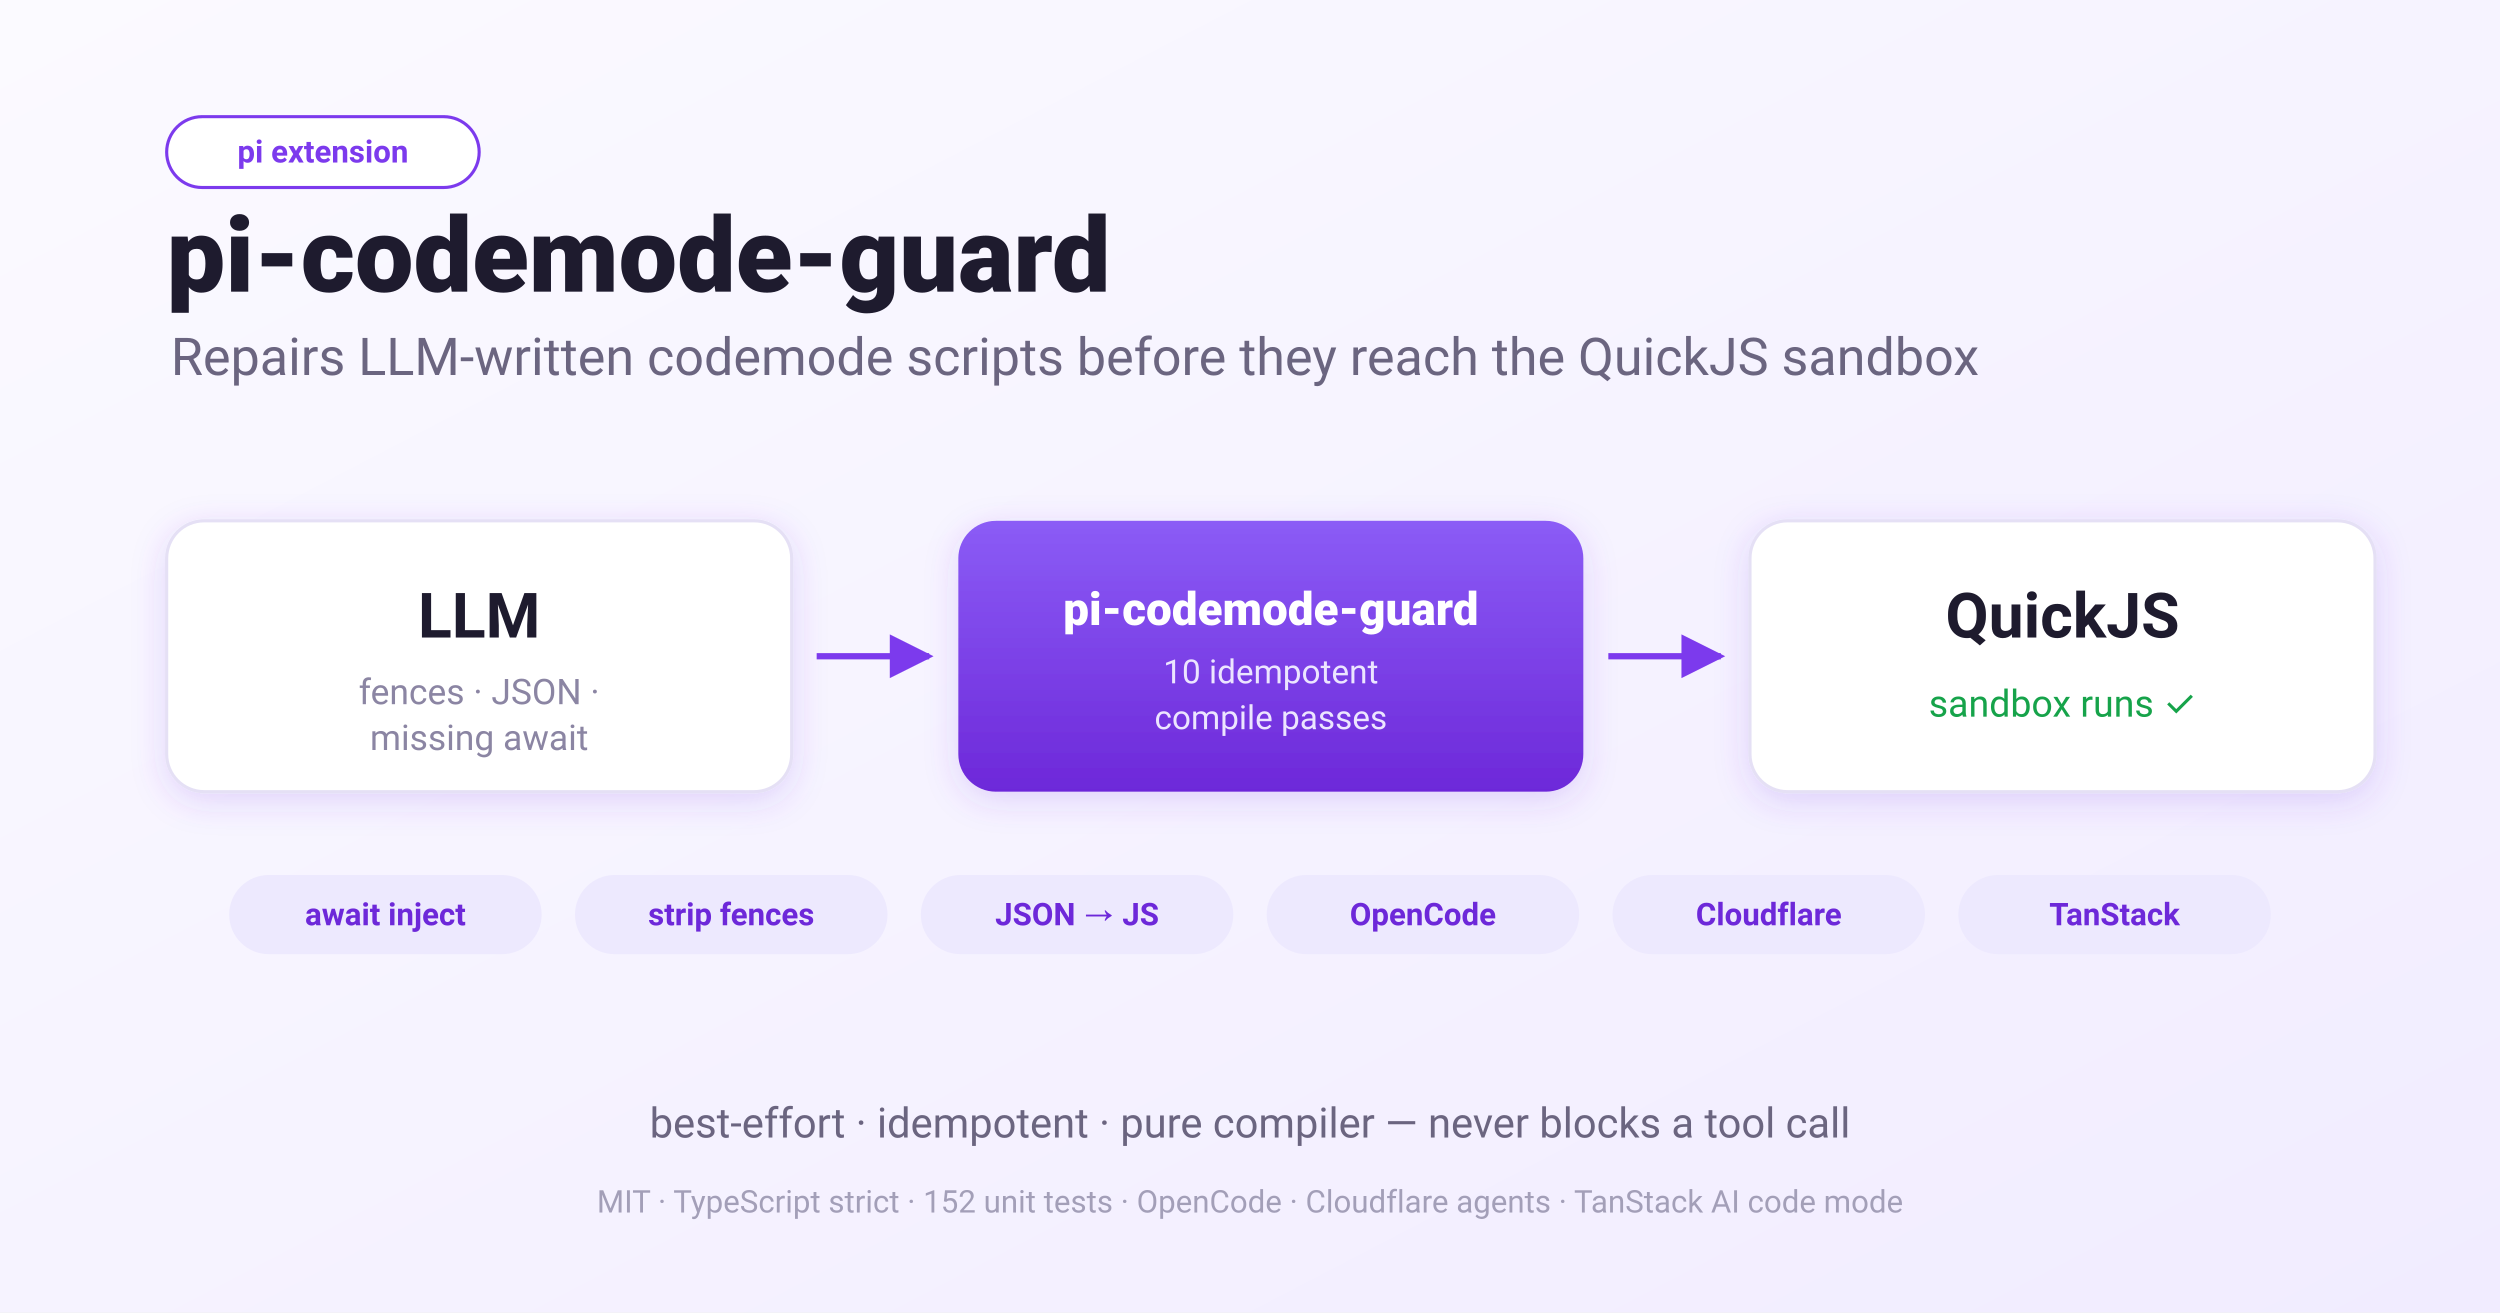
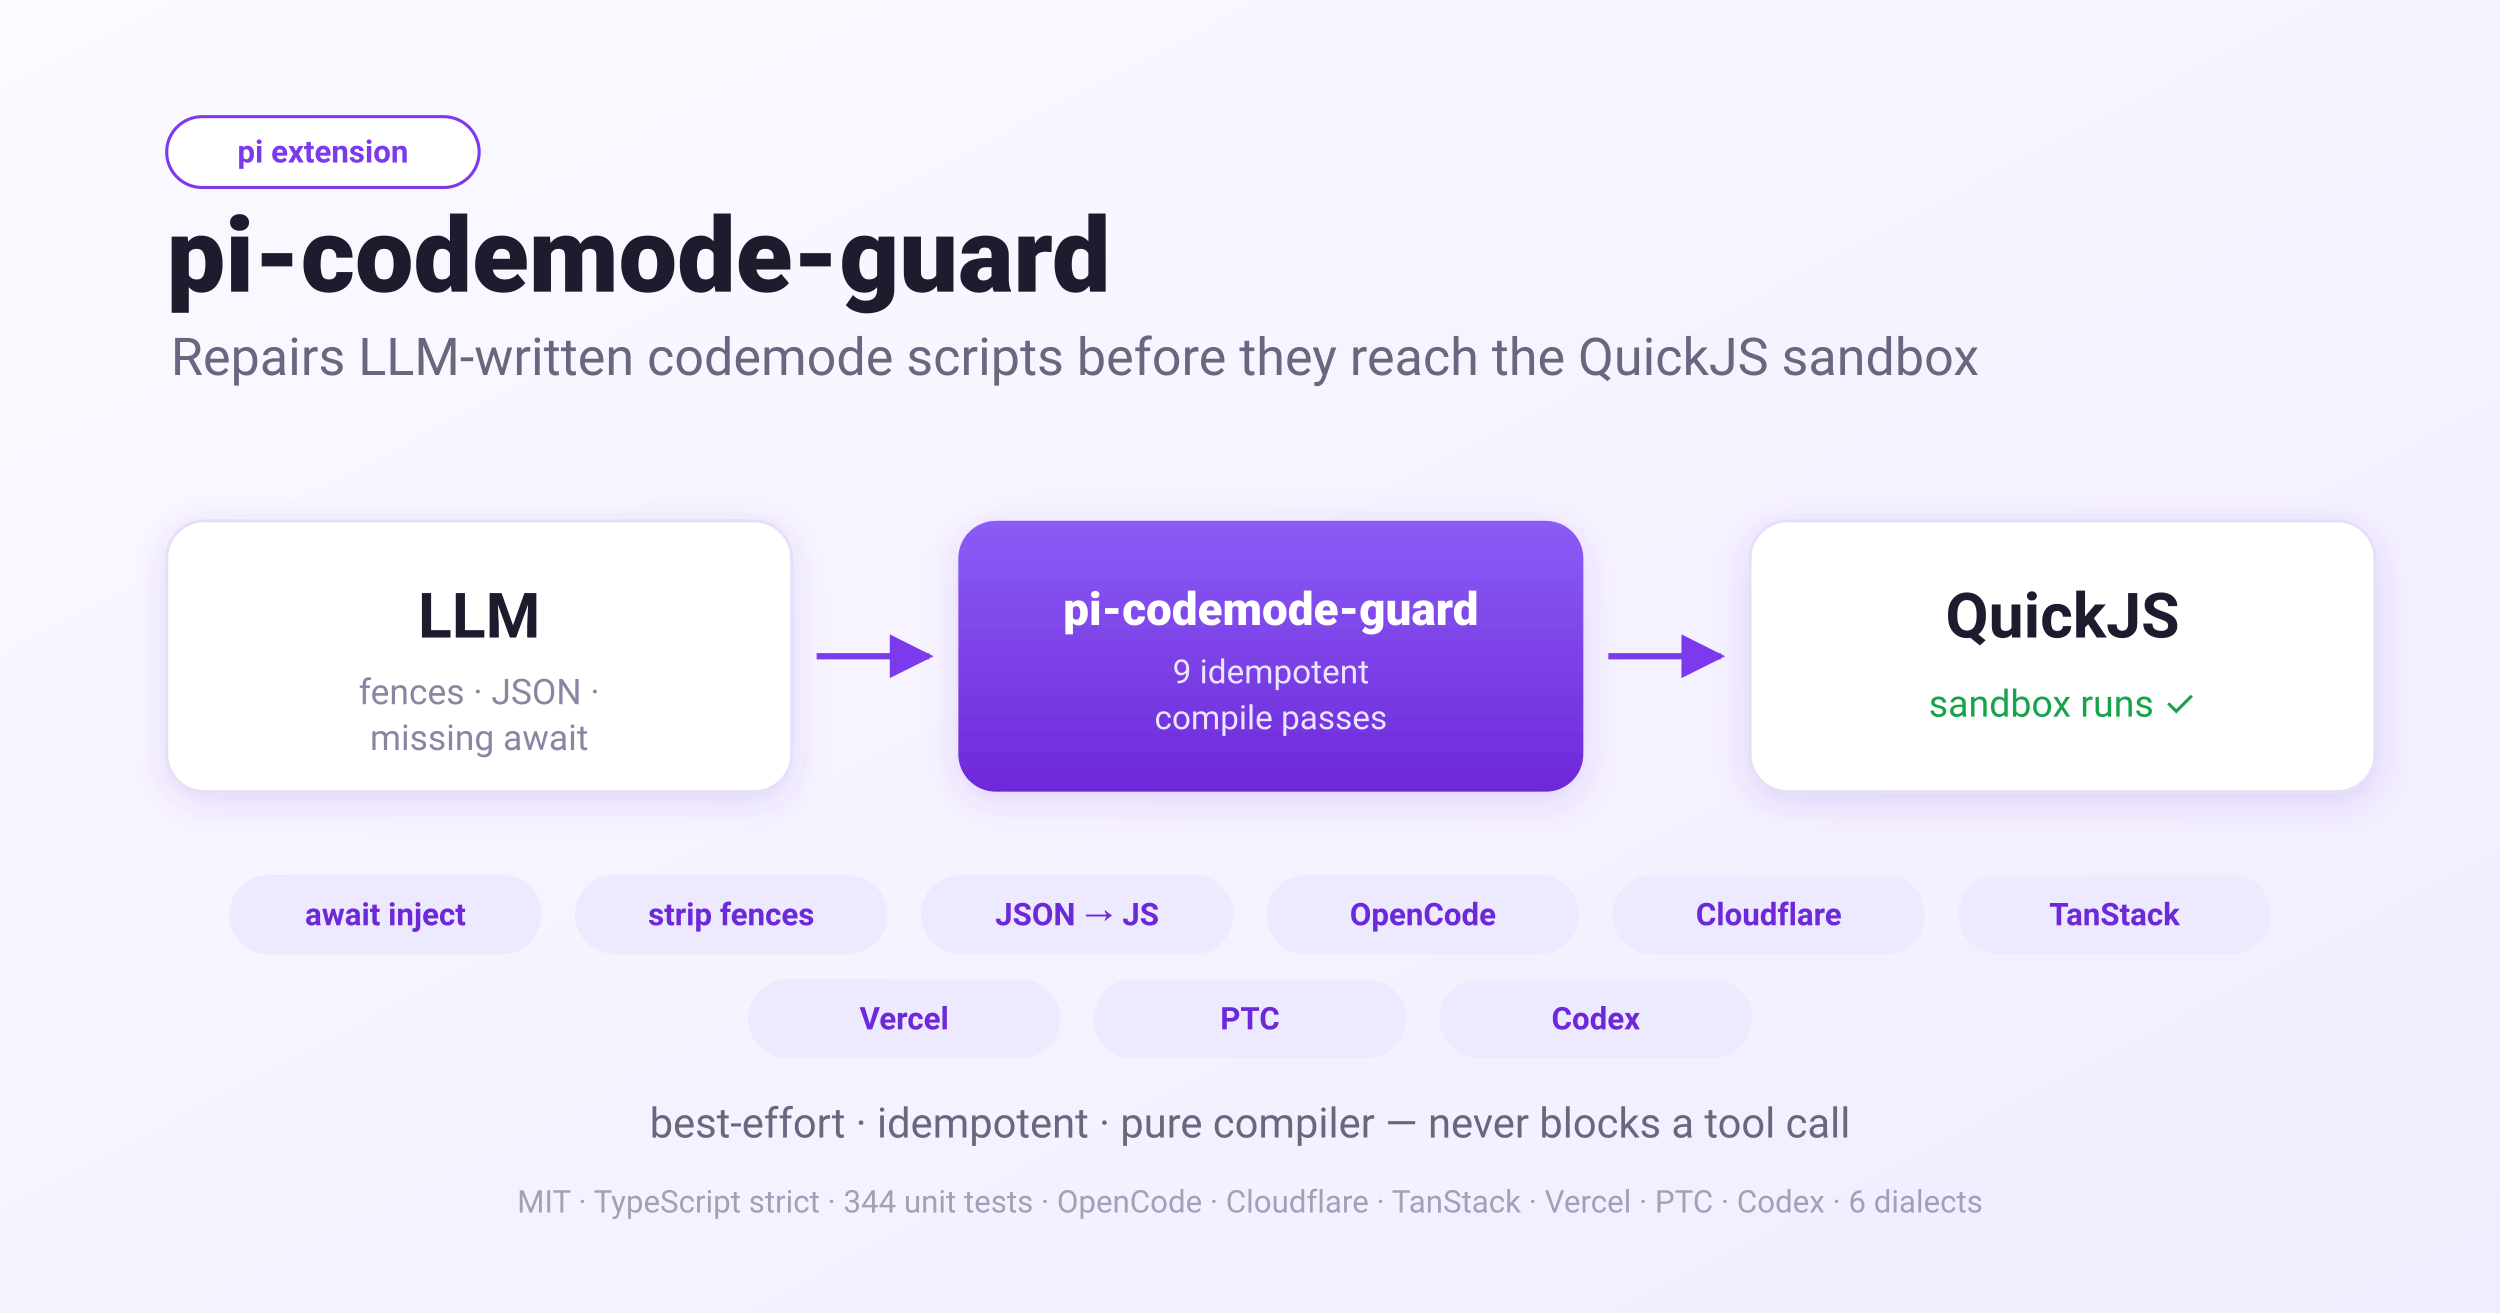
<svg xmlns="http://www.w3.org/2000/svg" width="1200" height="630" viewBox="0 0 1200 630" font-family="-apple-system,BlinkMacSystemFont,'Segoe UI',Roboto,Helvetica,Arial,sans-serif">
  <defs>
    <linearGradient id="bg" x1="0" y1="0" x2="1" y2="1">
      <stop offset="0" stop-color="#fbfaff" />
      <stop offset="1" stop-color="#f1ecff" />
    </linearGradient>
    <linearGradient id="guard" x1="0" y1="0" x2="0" y2="1">
      <stop offset="0" stop-color="#8b5cf6" />
      <stop offset="1" stop-color="#6d28d9" />
    </linearGradient>
    <filter id="ds" x="-20%" y="-20%" width="140%" height="140%">
      <feDropShadow dx="0" dy="4" stdDeviation="8" flood-color="#7c3aed" flood-opacity="0.18" />
    </filter>
    <marker id="arr" viewBox="0 0 10 10" refX="9" refY="5" markerWidth="7" markerHeight="7" orient="auto-start-reverse">
      <path d="M0,0 L10,5 L0,10 z" fill="#7c3aed" />
    </marker>
  </defs>
  <rect width="1200" height="630" fill="url(#bg)" />
  <rect x="80" y="56" width="150" height="34" rx="17" fill="#ffffff" stroke="#7c3aed" stroke-width="1.5" />
  <text x="155" y="78" font-size="15" font-weight="600" fill="#7c3aed" text-anchor="middle">pi extension</text>
  <text x="80" y="140" font-size="50" font-weight="800" fill="#1e1b2e">pi-codemode-guard</text>
  <text x="82" y="180" font-size="25" fill="#6b6580">Repairs LLM-written codemode scripts before they reach the QuickJS sandbox</text>
  <g filter="url(#ds)">
    <rect x="80" y="250" width="300" height="130" rx="18" fill="#ffffff" stroke="#e5e0f5" stroke-width="1.5" />
    <rect x="460" y="250" width="300" height="130" rx="18" fill="url(#guard)" />
    <rect x="840" y="250" width="300" height="130" rx="18" fill="#ffffff" stroke="#e5e0f5" stroke-width="1.5" />
  </g>
  <text x="230" y="306" font-size="30" font-weight="700" fill="#1e1b2e" text-anchor="middle">LLM</text>
  <text x="230" y="338" font-size="17" fill="#8b85a3" text-anchor="middle">fences · JSON ·</text>
  <text x="230" y="360" font-size="17" fill="#8b85a3" text-anchor="middle">missing await</text>
  <text x="610" y="300" font-size="22" font-weight="800" fill="#ffffff" text-anchor="middle">pi-codemode-guard</text>
-   <text x="610" y="328" font-size="16" fill="#ece5ff" text-anchor="middle">10 idempotent</text>
+   <text x="610" y="328" font-size="16" fill="#ece5ff" text-anchor="middle">9 idempotent</text>
  <text x="610" y="350" font-size="16" fill="#ece5ff" text-anchor="middle">compile passes</text>
  <text x="990" y="306" font-size="30" font-weight="700" fill="#1e1b2e" text-anchor="middle">QuickJS</text>
  <text x="990" y="344" font-size="18" fill="#16a34a" text-anchor="middle">sandbox runs ✓</text>
  <line x1="392" y1="315" x2="446" y2="315" stroke="#7c3aed" stroke-width="3" marker-end="url(#arr)" />
  <line x1="772" y1="315" x2="826" y2="315" stroke="#7c3aed" stroke-width="3" marker-end="url(#arr)" />
  <g font-size="15" font-weight="600" fill="#6d28d9">
    <rect x="110" y="420" width="150" height="38" rx="19" fill="#ede9fe" />
    <text x="185" y="439" text-anchor="middle" dominant-baseline="central">await inject</text>
    <rect x="276" y="420" width="150" height="38" rx="19" fill="#ede9fe" />
    <text x="351" y="439" text-anchor="middle" dominant-baseline="central">strip fences</text>
    <rect x="442" y="420" width="150" height="38" rx="19" fill="#ede9fe" />
    <text x="517" y="439" text-anchor="middle" dominant-baseline="central">JSON → JS</text>
    <rect x="608" y="420" width="150" height="38" rx="19" fill="#ede9fe" />
    <text x="683" y="439" text-anchor="middle" dominant-baseline="central">OpenCode</text>
    <rect x="774" y="420" width="150" height="38" rx="19" fill="#ede9fe" />
    <text x="849" y="439" text-anchor="middle" dominant-baseline="central">Cloudflare</text>
    <rect x="940" y="420" width="150" height="38" rx="19" fill="#ede9fe" />
    <text x="1015" y="439" text-anchor="middle" dominant-baseline="central">TanStack</text>
+     <rect x="359" y="470" width="150" height="38" rx="19" fill="#ede9fe" />
+     <text x="434" y="489" text-anchor="middle" dominant-baseline="central">Vercel</text>
+     <rect x="525" y="470" width="150" height="38" rx="19" fill="#ede9fe" />
+     <text x="600" y="489" text-anchor="middle" dominant-baseline="central">PTC</text>
+     <rect x="691" y="470" width="150" height="38" rx="19" fill="#ede9fe" />
+     <text x="766" y="489" text-anchor="middle" dominant-baseline="central">Codex</text>
  </g>
  <text x="600" y="546" font-size="20" fill="#6b6580" text-anchor="middle">best-effort · idempotent · pure compiler — never blocks a tool call</text>
-   <text x="600" y="582" font-size="15" fill="#a39fb8" text-anchor="middle">MIT · TypeScript strict · 152 unit tests · OpenCode · Cloudflare agents · TanStack AI code mode</text>
+   <text x="600" y="582" font-size="15" fill="#a39fb8" text-anchor="middle">MIT · TypeScript strict · 344 unit tests · OpenCode · Cloudflare · TanStack · Vercel · PTC · Codex · 6 dialects</text>
</svg>
